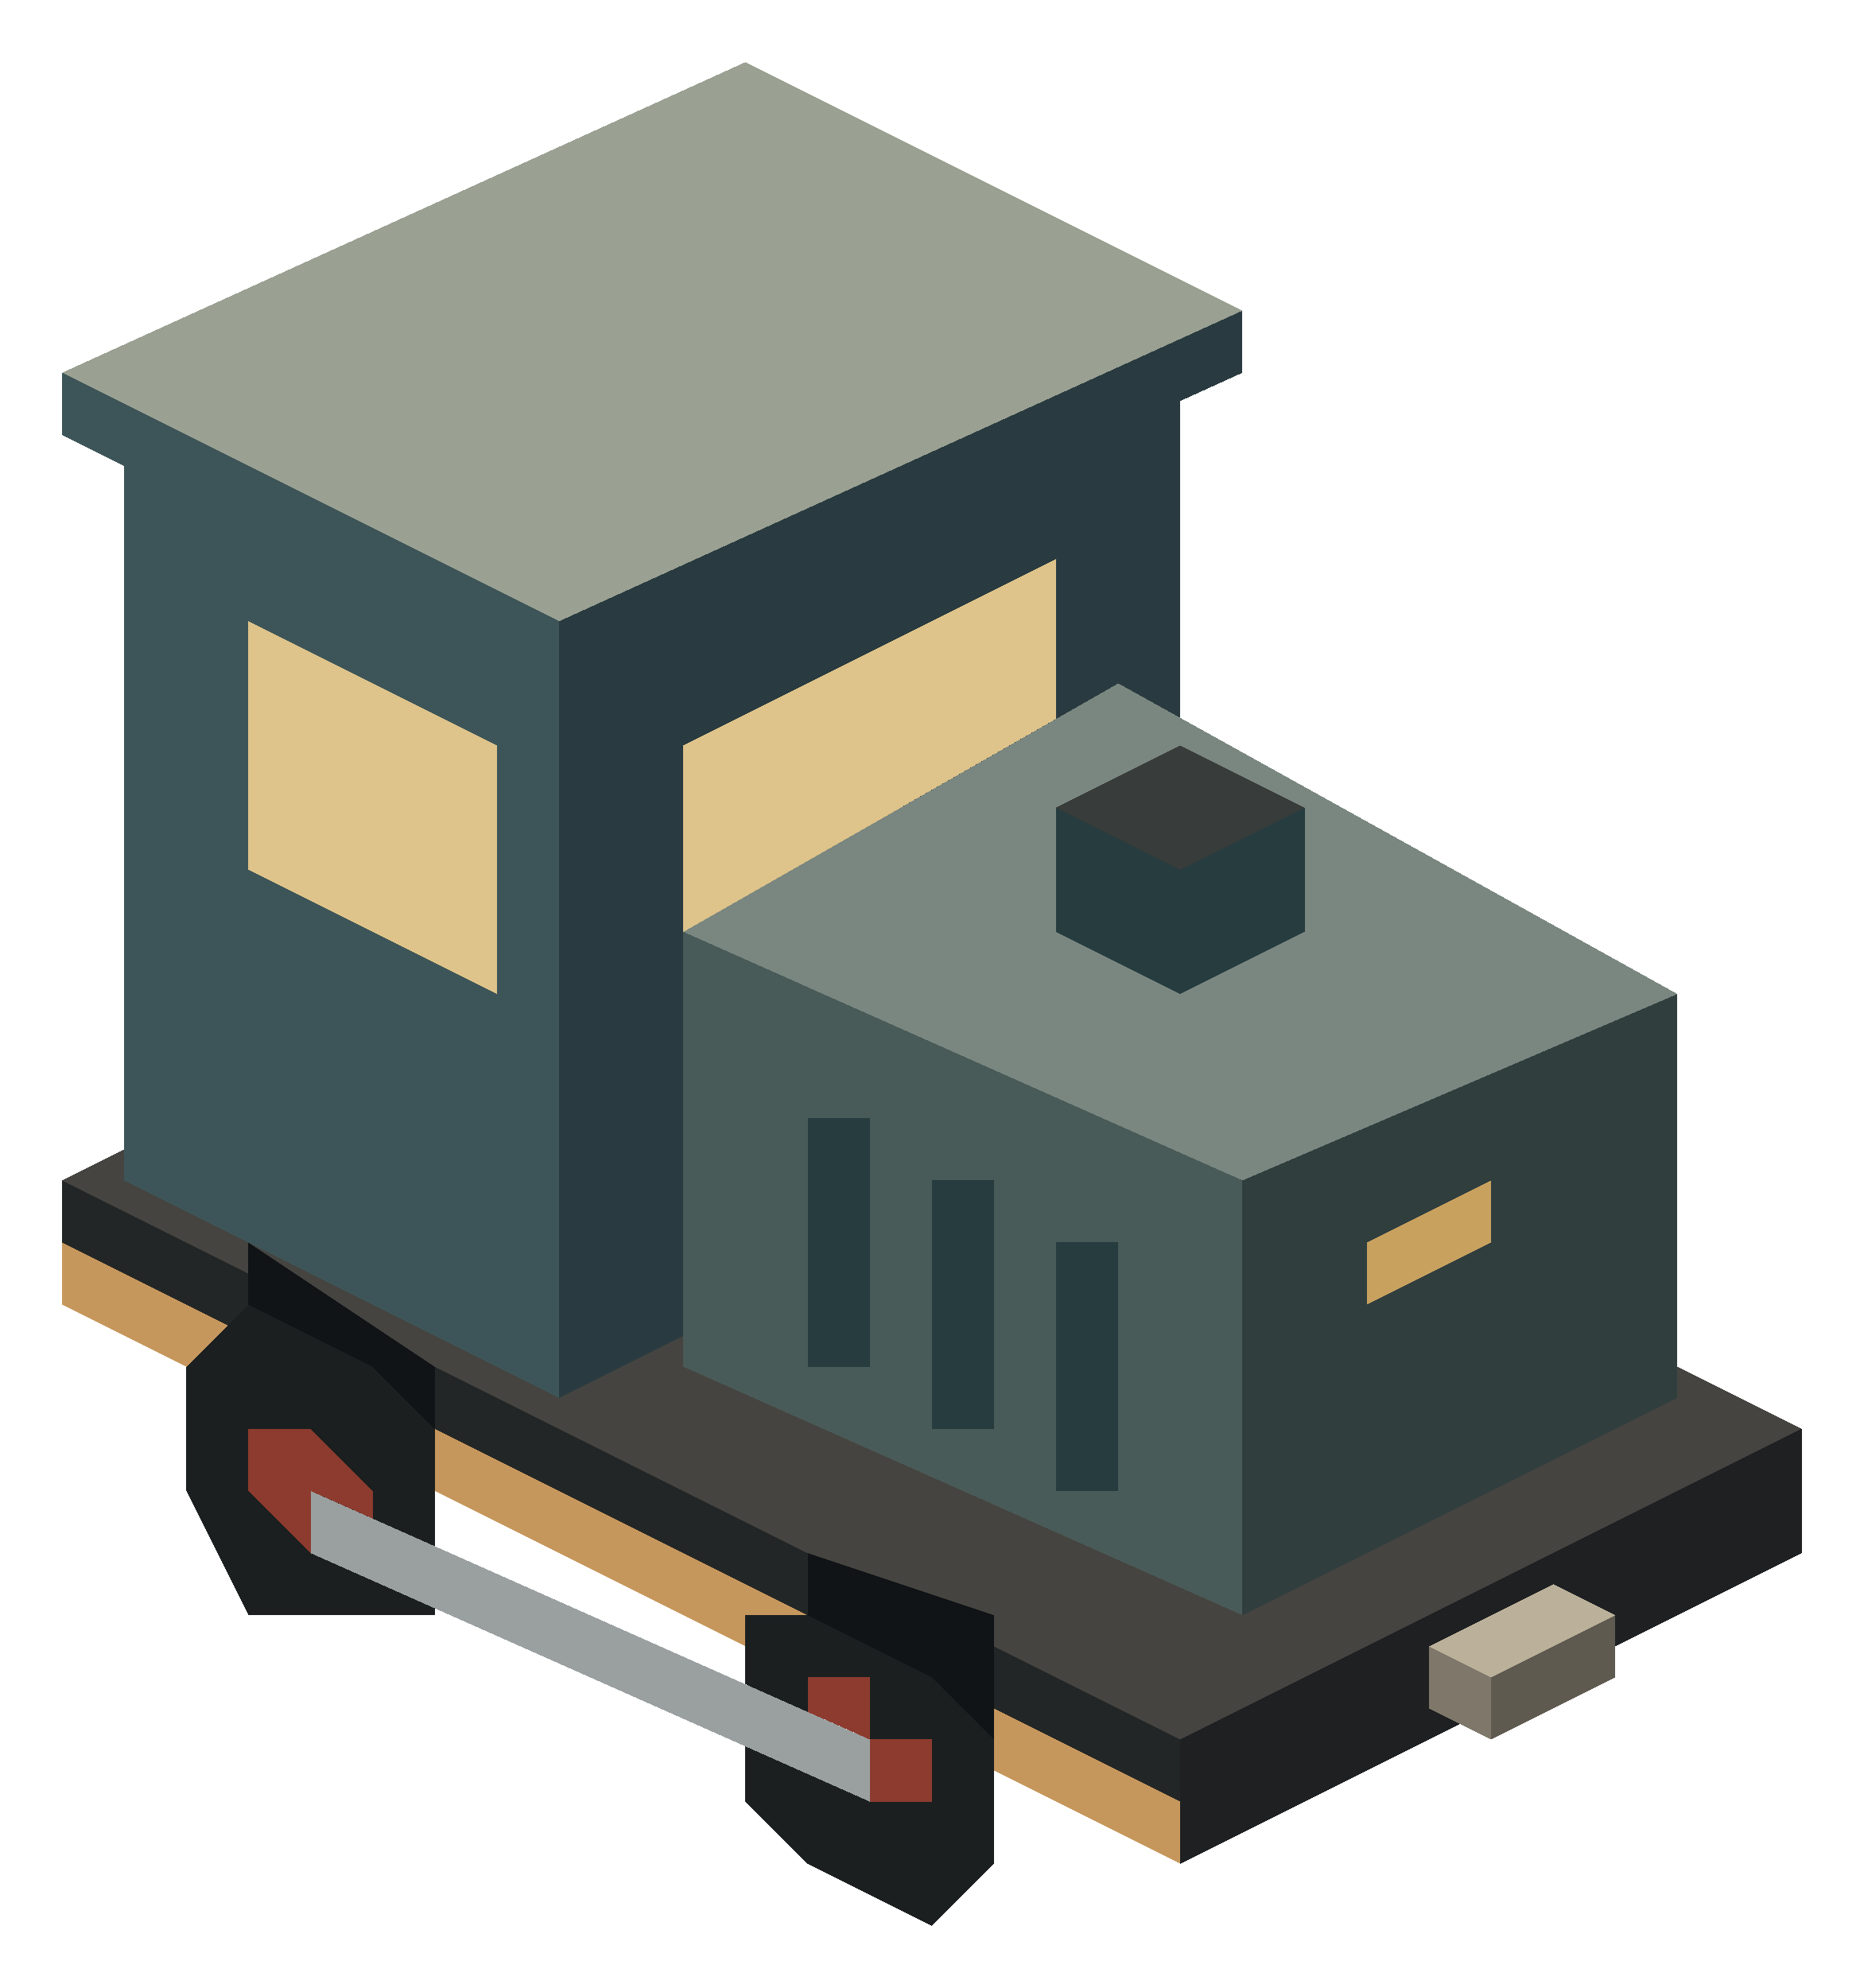
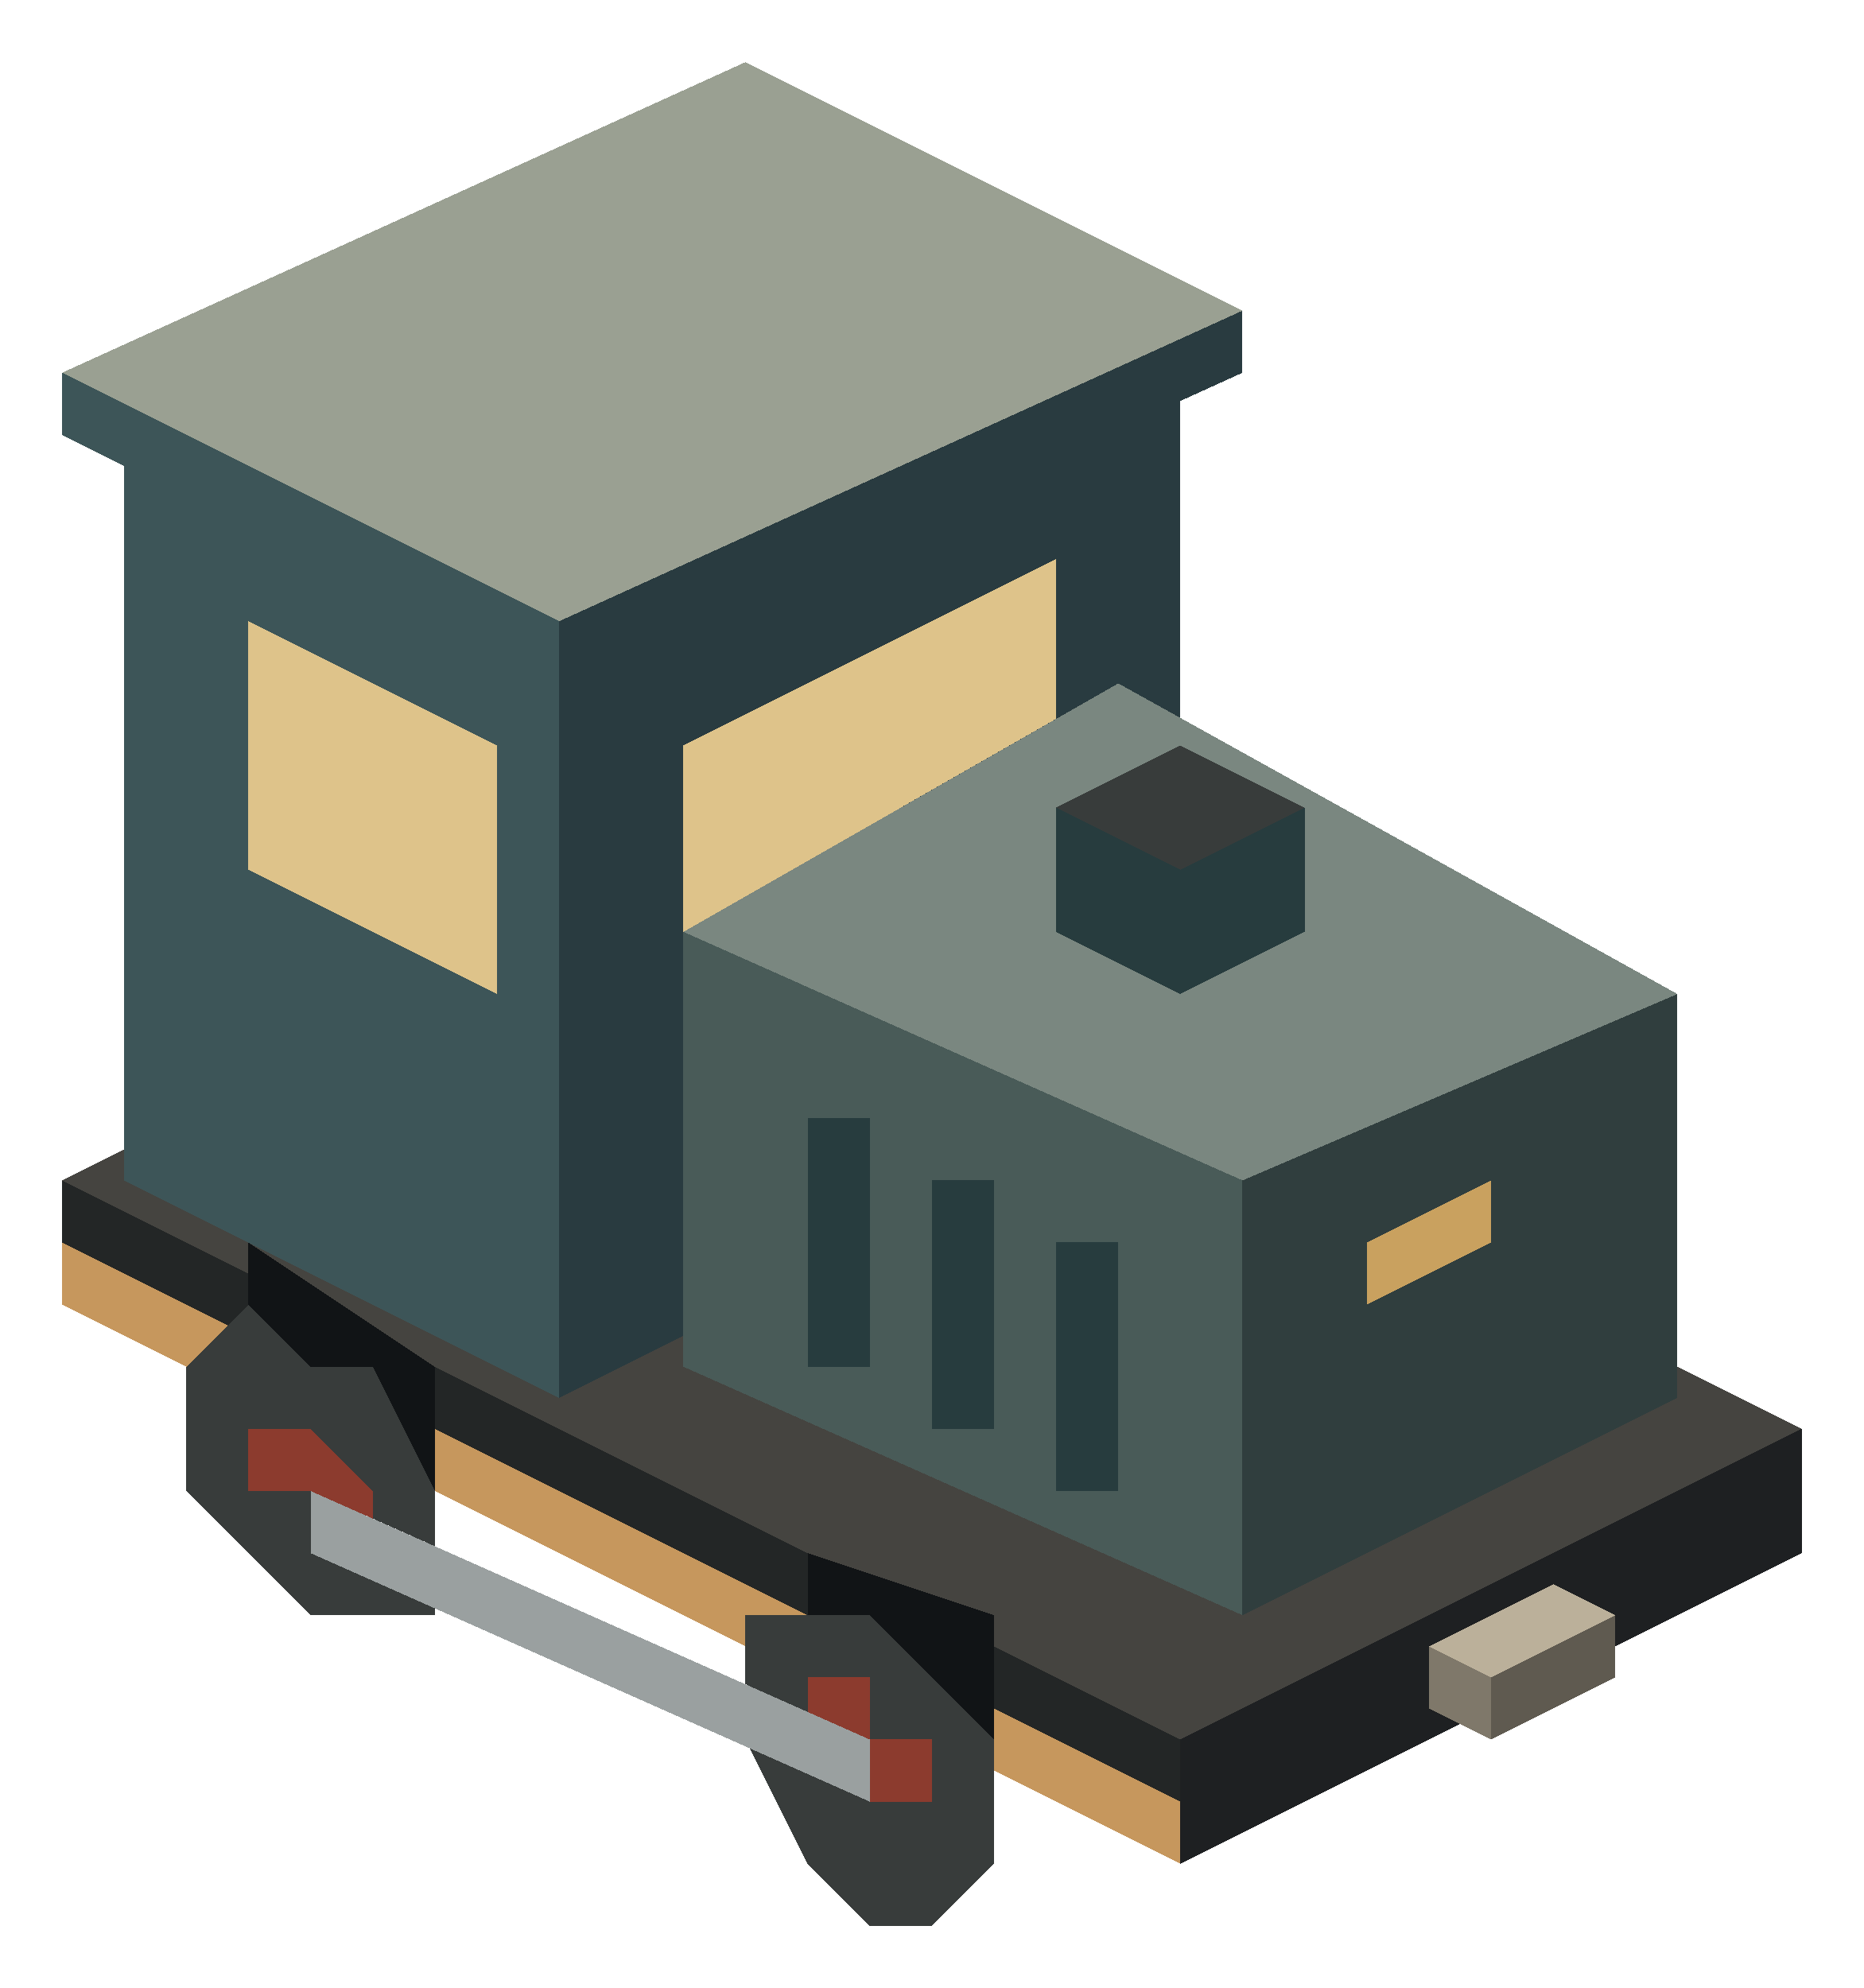
<svg xmlns="http://www.w3.org/2000/svg" width="30" height="32" viewBox="0 0 30 32" shape-rendering="crispEdges" data-template="railyard-loco-diesel-shunter-right" data-anchor-x="6" data-anchor-y="21" data-length-m="9">
  <g id="silhouette-underlays">
    <path d="M4,17 6,16 8,17 8,18 6,19 4,18Z" fill="#5f5a50" />
    <path d="M1,19 11,14 29,23 29,25 19,30 1,21Z" fill="#1e2022" />
    <path d="M4,20 5,20 8,21 8,23 7,24 4,22Z" fill="#1a1e20" />
    <path d="M13,25 14,24 17,26 17,27 16,28 13,27Z" fill="#1a1e20" />
    <path d="M2,7 12,2 19,6 19,18 9,23 2,19Z" fill="#293b40" />
    <path d="M1,6 12,1 20,5 20,6 9,11 1,7Z" fill="#293b40" />
    <path d="M11,15 18,11 27,16 27,23 20,26 11,22Z" fill="#303e3e" />
    <path d="M17,13 19,12 21,13 21,15 19,16 17,15Z" fill="#273c3e" />
    <path d="M21,20 23,19 24,19 24,20 22,21 21,21Z" fill="#c9a15f" />
    <path d="M22,26 24,25 26,26 26,27 24,28 22,27Z" fill="#5f5a50" />
  </g>
  <g id="coupler">
</g>
  <g id="frame">
-     <path d="M10,24 7,22 13,25ZM16,27.5 16,26.5 19,28 19,29ZM13,26 13,26 10,24 13,25 13,25ZM13,26 7,23 7,22 7,22ZM3,21 1,20 1,19 3,20ZM4,21 3.667,21.333 3,21 3,20 4,20.5Z" fill="#232626" />
+     <path d="M10,24 7,22 13,25ZM16,27.5 16,26.5 19,28 19,29ZM13,26 13,26 10,24 13,25 13,25ZM13,26 7,23 7,22 7,22ZM4,21 3.667,21.333 1,20 1,19 4,20.5Z" fill="#232626" />
    <path d="M24,26 23,26.5 22.5,26.25 24,25.5ZM29,24.5 26,26 24.5,25.25 29,23ZM25,25.5 24,26 24,25.5 24.5,25.25ZM26,26 29,24.5 29,25 26,26.5ZM23.5,27.75 19,30 19,28 21.5,26.75ZM23,26.5 23,27.5 21.5,26.75 22.5,26.25Z" fill="#1e2022" />
    <path d="M2,18.5 2,19.5 1,19ZM2,19 4,20 4,20.5 2,19.5ZM9,22.5 11,21.5 11,24 9,23ZM27.412,22.294 27.5,22.25 29,23 29,23ZM27.412,22.294 27,22.111 27,22 27.5,22.25ZM20,26 27.412,22.294 29,23 29,23 20.2,27.4 20,27.333ZM27,22.5 27,22.111 27.412,22.294ZM11,22 20,26 20,27.333 13,25 11,24ZM4,20 4,20 9,22.5 9,23 7,22ZM16,26 20.2,27.4 19,28 16,26.5Z" fill="#454440" />
-     <path d="M16,28 16,27.5 19,29 19,30 19,30ZM16,28 19,30 19,30 16,28.5ZM7,23 12,25.5 12,26.5 7,24ZM12,26 12,25.5 13,26 13,26 13,26ZM1,20 1,20 1,20 1.667,21.333 1,21ZM1,20 1,20 1,20 3,21.333 3,22 1.667,21.333ZM3,21.333 3.4,21.6 3,22 3,22ZM3,21.333 1,20 1,20 3,21ZM3.4,21.6 3,21.333 3,21 3.667,21.333Z" fill="#c6975d" />
+     <path d="M16,28 16,27.5 19,29 19,30 19,30ZM16,28 19,30 19,30 16,28.5ZM7,23 10.333,24.667 11,26 7,24ZM10.333,24.667 12,25.5 12,26.5 11,26ZM12,26 12,25.5 13,26 13,26 13,26ZM1,20.5 3,22 1,21ZM1,20.5 1,20 1,20 3.4,21.6 3,22 3,22ZM3.4,21.6 1,20 1,20 3.667,21.333Z" fill="#c6975d" />
  </g>
  <g id="wheels">
-     <path d="M4,21 4,20 4.6,20.4ZM4,21 4,21 4.6,20.4 7,22 7,22.5ZM6,22 7,22.5 7,23ZM13,26 13,25 16,26 16,26ZM13,26 13,26 16,26 16,26 16,27.5ZM15,27 16,27.5 16,28 16,28Z" fill="#111416" />
-     <path d="M7,25.889 7,26 6,26 4,26 3.5,25 5,25ZM3,23.111 3,23 3,22 4,21 6,22 7,23 7,24.889ZM5,25 3.5,25 3.071,24.143ZM5,25 5,25 3.071,24.143 3,24 3,23.111 5,24ZM5,25 3.5,25 3,24 3,23 3,23ZM4,24 3,23 3,23 3,22 4,21 4,21ZM4,23.556 4,21 4,21 6,22 7,23 7,24.889ZM5,25 5,25 4,24 4,23.556 5,24ZM4,23 4,21 4,21 6,22 7,23 7,23ZM4,23.556 4,23 7,23 7,23 7,24.889ZM5,25 5,25 4,24 4,23.556 5,24ZM6.8,24.8 5,23 7,23 7,23 7,24.889ZM4,23.556 4,23 5,23 6.8,24.8ZM5,25 5,25 4,24 4,23.556 5,24ZM6,24.444 6,24 6.8,24.8ZM12,27 12,27 12,26 13,26 15,27 15,27ZM14,28 14,27 15,27 15,27 16,28 16,28ZM16,30 15,31 15,31 15,28 16,28 16,28 16,29ZM15,29 15,29 15,31 15,31 14,30.5 14,29ZM12.2,27.2 12,27.111 12,27 12,27 12,27ZM14,29 14,29 14,29 14,30.5 13,30 12,29 12,28.111ZM13,27 13,27 13,27.556 12.2,27.2 12,27 12,27 12,27 13,27Z" fill="#1b1f20" />
-     <path d="M6,24.444 4,23.556 4,23 4,23 5,23 5,23 6,24 6,24ZM5,24 5,25 5,25 5,25 4,24 4,23.556ZM13,27 14,27 14,28ZM14,28 15,28 15,29ZM14,28 15,29 14,29ZM13.357,27.714 13,27 14,28 14,28ZM13.357,27.714 13,27.556 13,27Z" fill="#8c3b2e" />
+     <path d="M4,21 4,20 4.6,20.4ZM5,22 4,21 4,21 4,21 4.2,20.8ZM5,22 5,22 4.2,20.8 4.6,20.4 7,22 7,22ZM7,24 6,22 6,22 7,22 7,22 7,24 7,24ZM13,26 13,25 16,26 16,26ZM14,26 16,26 16,26 16,28 16,28Z" fill="#111416" />
+     <path d="M6.385,25.615 7,25.889 7,26 6,26ZM6.059,25.471 6.385,25.615 6,26 5,26ZM5,25 6.059,25.471 5,26 4,25ZM5,24.5 5,25 4,25 3,24ZM5,24 5,24 5,24.5 3,24 3,24ZM4,23.5 4,24 3,24 3,24 3,23ZM6,24.444 6,24.25 6.636,24.727ZM4,22.75 4,23.5 3,23 3,22ZM4,23 4,23 4,22.75 4.333,23ZM5.5,23 4.333,23 3,22 4,21ZM6.8,24.8 5,23 5,23 5.5,23 6.875,24.833ZM6,24 6.8,24.8 6.636,24.727 6,24.25ZM6.895,24.842 6.875,24.833 4,21 5,22ZM6.957,24.87 6.895,24.842 5,22 6,22ZM6.957,24.87 6,22 7,24 7,24.889ZM13,27.556 12,27.111 12,27 12,26 13,26 13,26ZM13,27 13,27 13,26 13,26 14,26 15,27 15,27ZM14,28 14,28 14,27 15,27 15,27 16,28 16,28ZM16,30 15,31 15,31 15,28 16,28 16,28 16,29ZM15,29 15,29 15,31 15,31 14,31 13,30 12.5,29ZM14,29 14,29 14,29 12.5,29 12.071,28.143Z" fill="#383c3b" />
+     <path d="M5,24 4,24 4,23ZM5.643,24.286 5,24 4,23 5,23ZM6,24.444 5.643,24.286 5,23 6,24ZM14,28 15,28 15,29ZM14,28 15,29 14,29ZM14,28 14,28 13,27.556 13,27ZM13,27 14,27 14,28Z" fill="#8c3b2e" />
    <path d="M5,24 14,28 14,29 5,25Z" fill="#9aa0a0" />
  </g>
  <g id="cab">
    <path d="M2,9 2,7.5 9,11 9,11 9,12.5ZM8,12 9,12.5 9,22.5 8,22ZM2,13 8,16 8,22 2,19 2,19ZM4,14 2,13 2,9 4,10ZM1,6 9,10 9,11 1,7Z" fill="#3d5558" />
    <path d="M11,10.091 11,14 9,13 9,11 9,11ZM19,6.455 19,8 11,12 11,10.091ZM17,11.5 17,9 19,8 19,10.5ZM18,11 19,10.5 19,11.556ZM17,11.571 17,11.5 18,11ZM10.471,21.765 9,22.5 9,21.111ZM11,16 11,21.5 10.471,21.765 9,21.111 9,17ZM11,14 11,16 9,17 9,13ZM20,6 9,11 9,10 20,5Z" fill="#293b40" />
    <path d="M4,10 8,12 8,16 4,14ZM17,11.5 11,14.5 11,12 17,9ZM17,11.5 17,11.571 11,15 11,15 11,14.5Z" fill="#dec38a" />
    <path d="M12,1 20,5 9,10 1,6Z" fill="#9aa092" />
  </g>
  <g id="hood">
    <path d="M11,18 11,15 17.75,18ZM14,19 14,18 17.75,18 20,19 20,19ZM16,20 16,19 20,19 20,19 20,20ZM18,20 20,20 20,26 18,25.111ZM16,24 18,24 18,25.111 16,24.222ZM17,24 16,24 16,20 17,20ZM14,23 16,23 16,24.222 14,23.333ZM15,23 14,23 14,19 15,19ZM11,22 14,22 14,23.333 11,22ZM11,18 13,18 13,22 11,22 11,22Z" fill="#495b58" />
    <path d="M27,18.5 27,22 23.5,20.25ZM22,19.5 20.538,18.769 22,18.143ZM27,17.5 22.5,19.75 22,19.5 22,18.143 27,16ZM24,19 27,17.5 27,18.5 24,20ZM23.5,20.25 27,22 27,22.5 20,26 20,26 20,22ZM22,19.5 22,21 20,22 20,19 20.538,18.769ZM22,20 22,19.5 22.5,19.75Z" fill="#303e3e" />
    <path d="M21,15 23.211,13.895 27,16 24.846,16.923ZM19,12 17.533,11.267 18,11 19,11.556ZM19,12 19,12 17,13 15.667,12.333 17.533,11.267ZM21,13 19,12 19,11.556 21.316,12.842ZM21,15 21,13 21.316,12.842 23.211,13.895ZM19,16 21,15 24.846,16.923 20,19 19,18.556ZM13.8,13.4 19,16 19,18.556 11,15ZM17,15 13.8,13.4 15.667,12.333 17,13Z" fill="#7a8780" />
    <path d="M13,18 14,18 14,22 13,22ZM15,19 16,19 16,23 15,23ZM17,20 18,20 18,24 17,24ZM17,13 19,14 19,16 17,15ZM21,15 19,16 19,14 21,13Z" fill="#273c3e" />
    <path d="M19,12 21,13 19,14 17,13Z" fill="#383c3b" />
    <path d="M24,20 22,21 22,20 24,19Z" fill="#c9a15f" />
  </g>
  <g id="coupler">
    <path d="M24,27.5 24,28 23.5,27.75ZM23,26.5 24,27 24,27.5 23.5,27.75 23,27.5Z" fill="#7f786a" />
    <path d="M26,27 24,28 24,27 26,26Z" fill="#5f5a50" />
    <path d="M25,25.5 26,26 24,27 23,26.5Z" fill="#bbb09a" />
  </g>
</svg>
